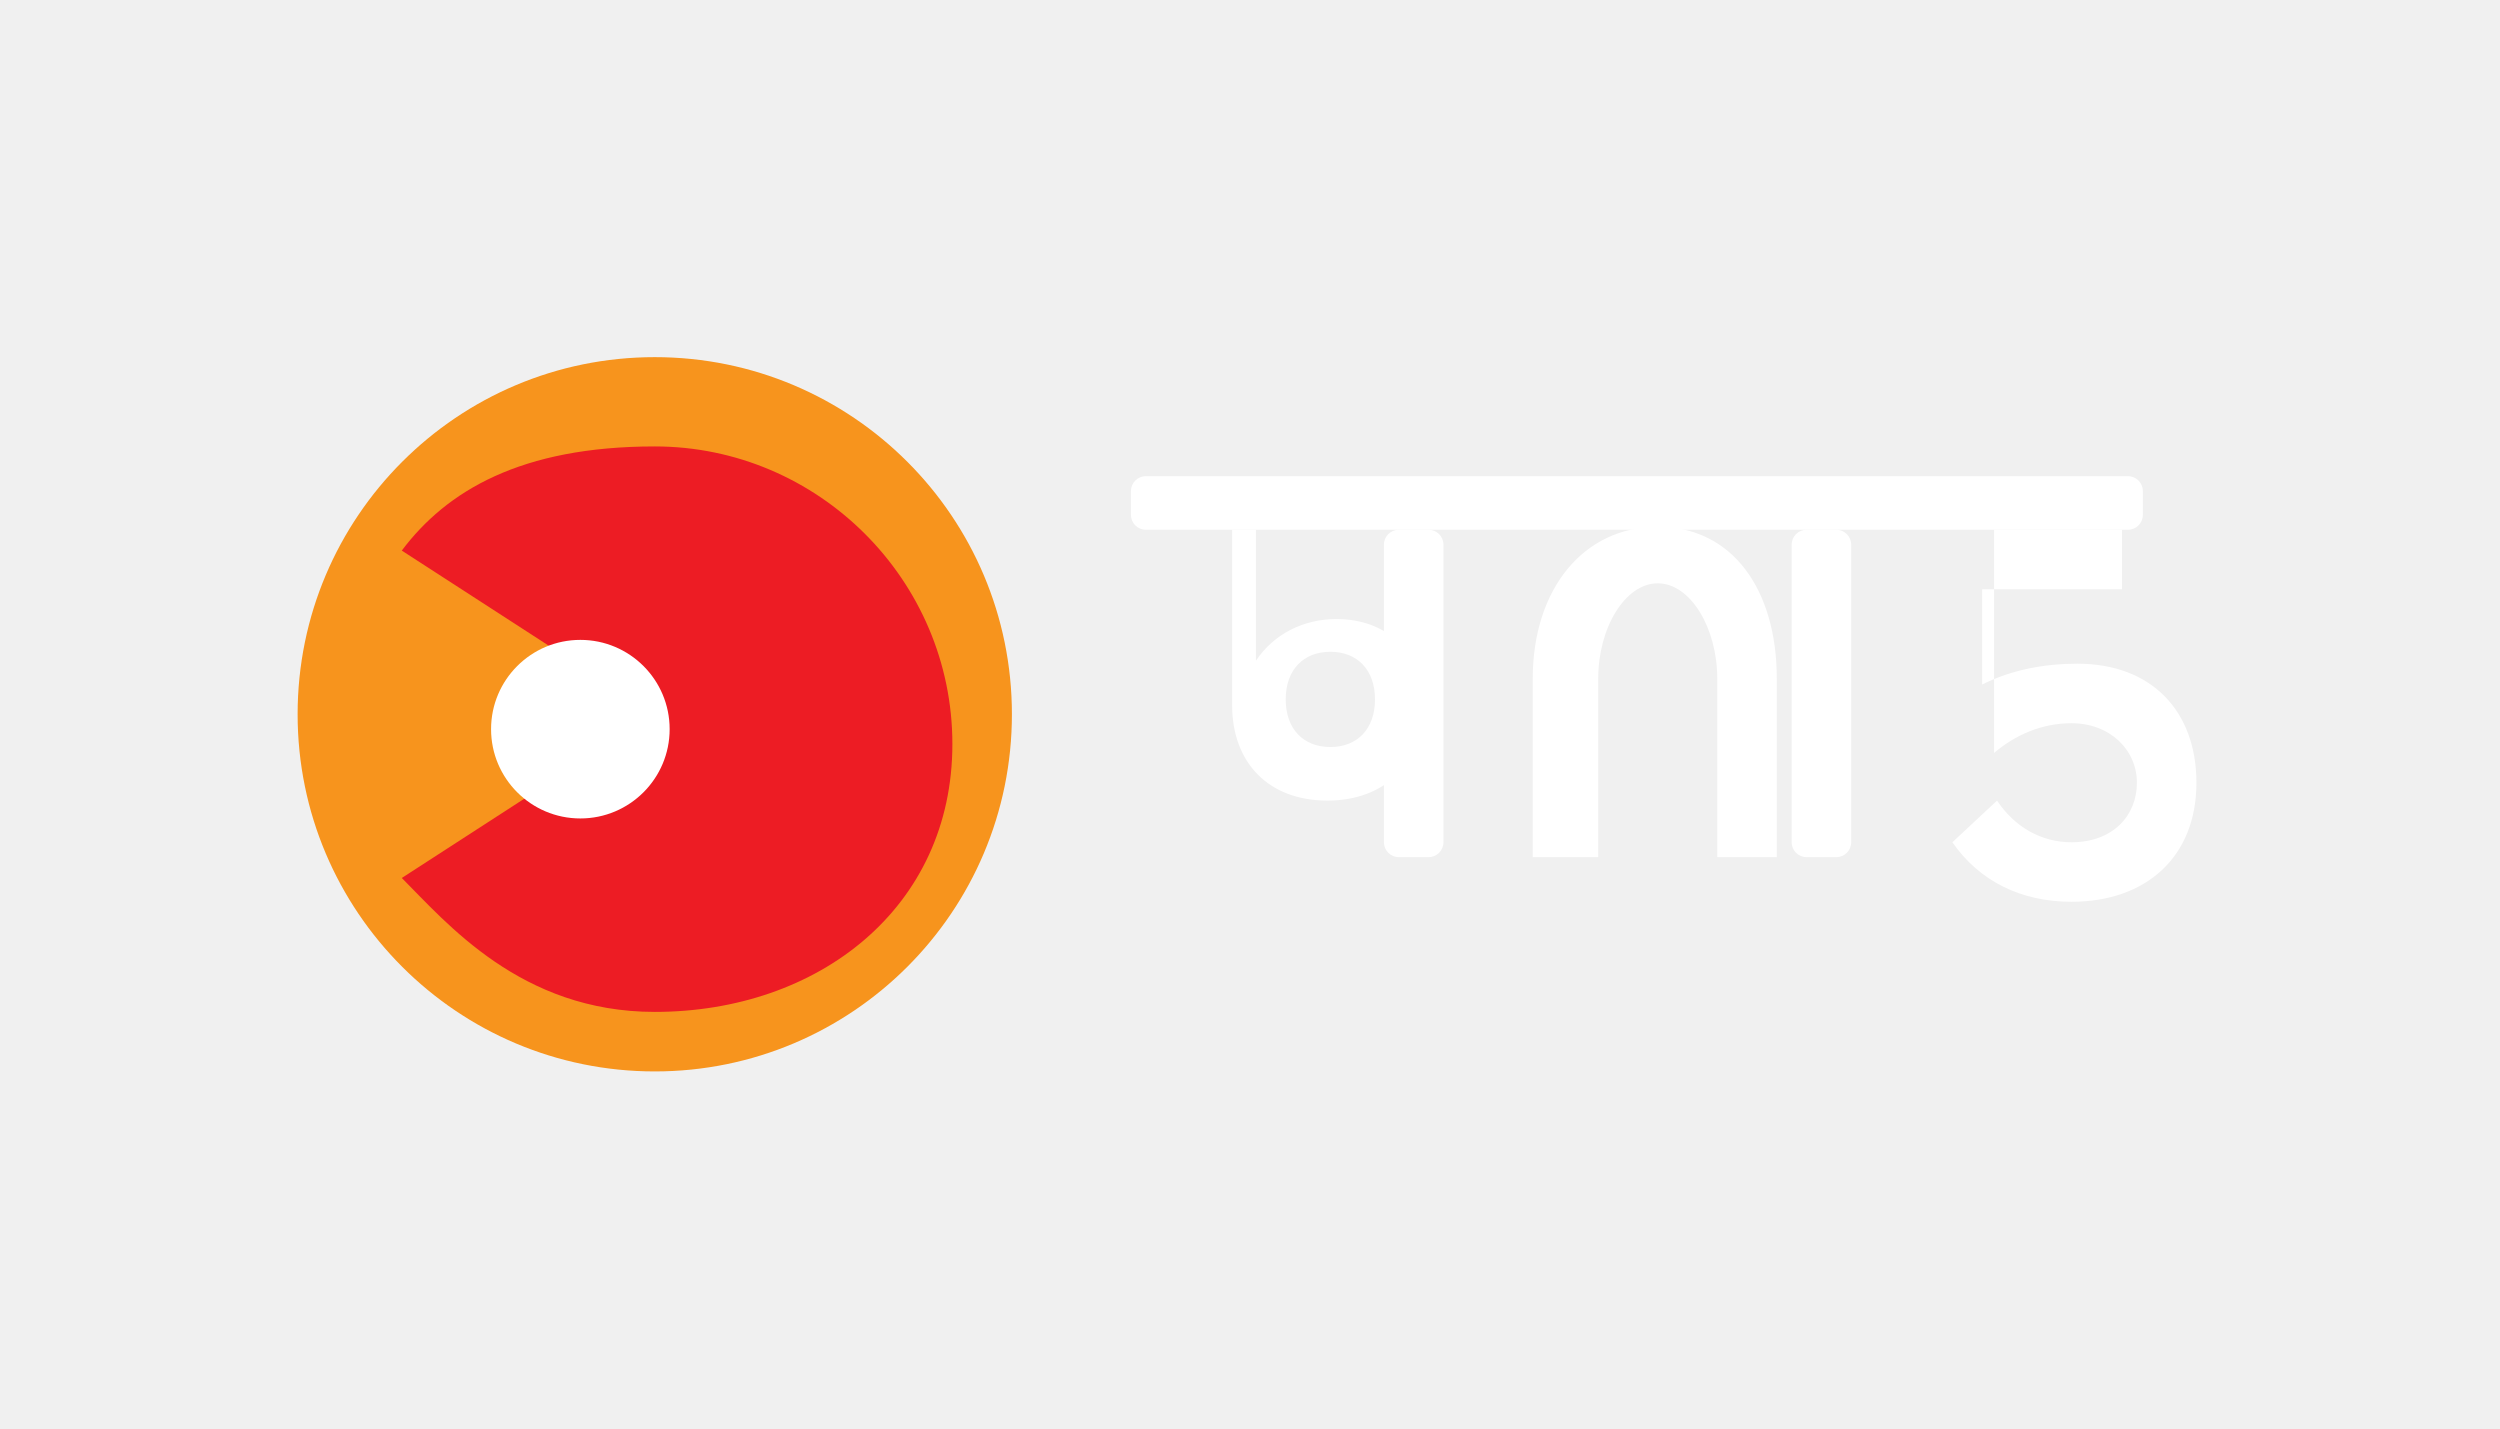
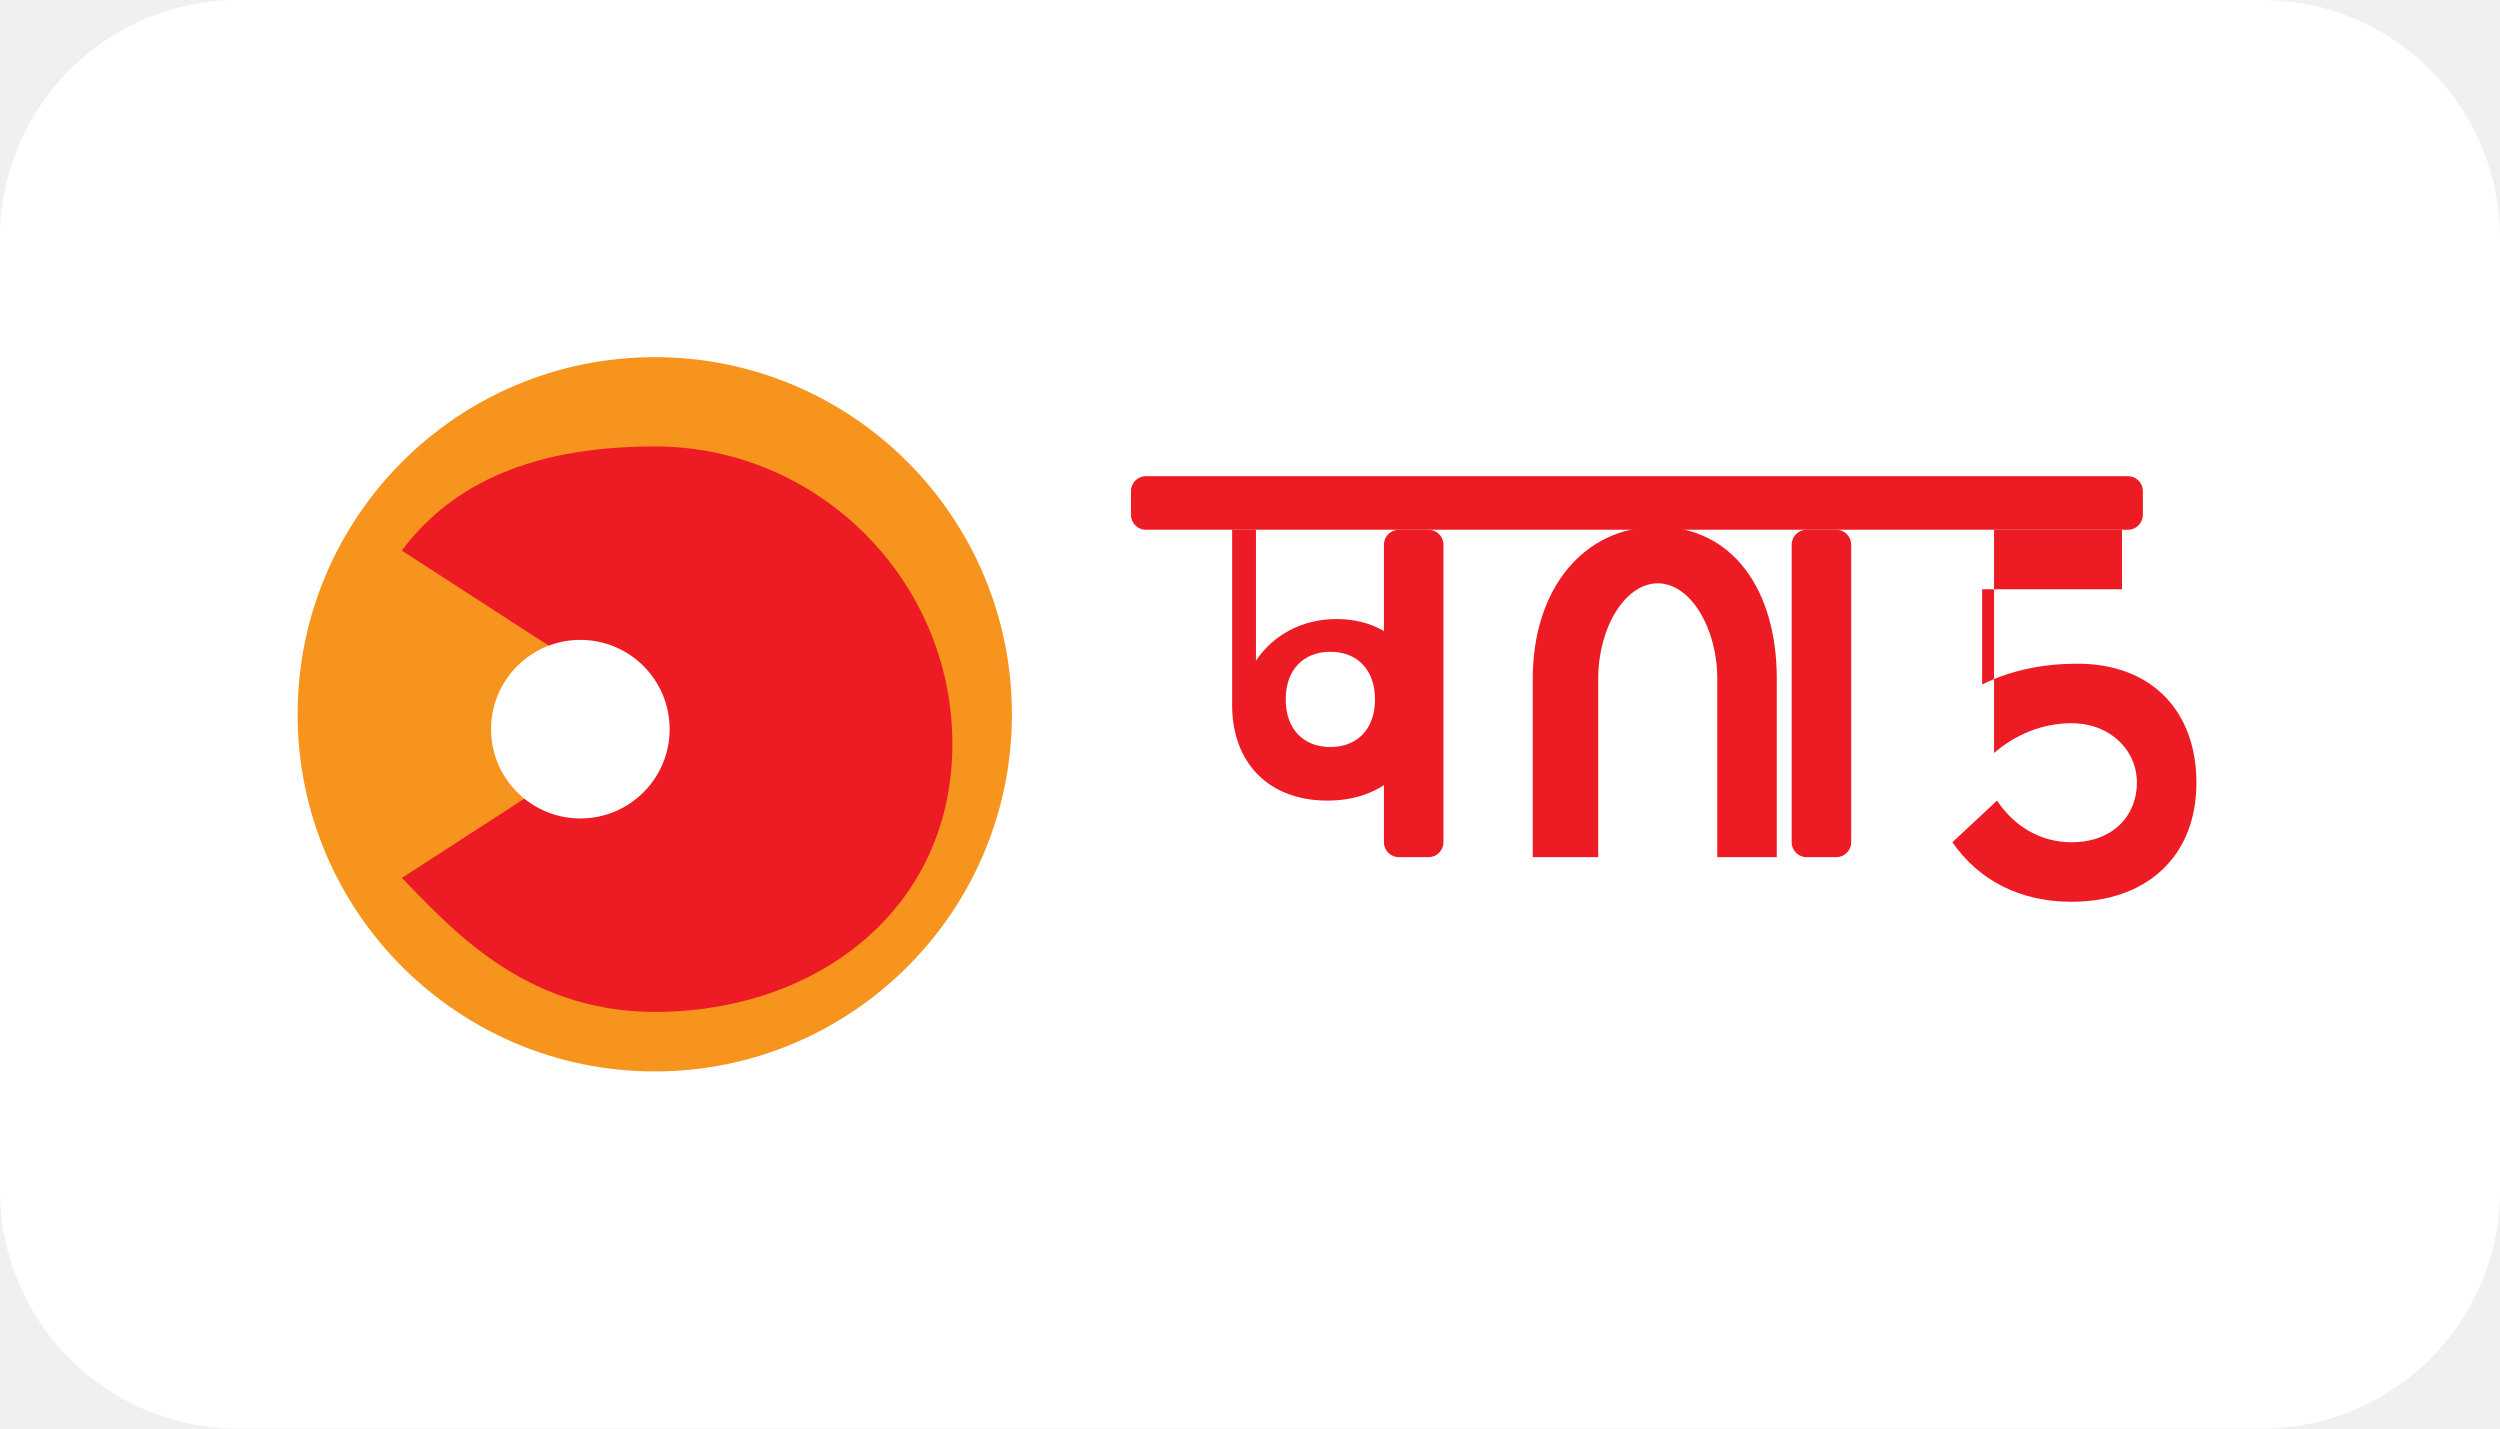
- <svg xmlns="http://www.w3.org/2000/svg" viewBox="0 0 84 48" width="84" height="48" fill="none">
+ <svg xmlns="http://www.w3.org/2000/svg" viewBox="0 0 84 48" width="84" height="48">
+   <rect width="84" height="48" rx="8" fill="#FFFFFF" />
  <g transform="translate(10, 12)">
    <g transform="translate(0, 0)">
      <circle cx="12" cy="12" r="12" fill="#F7941D" />
      <path d="M12 3C17.5 3 22 7.5 22 13C22 18.5 17.5 22 12 22C7.5 22 5 19 3.5 17.5L12 12L3.5 6.5C5 4.5 7.5 3 12 3Z" fill="#ED1C24" />
      <circle cx="9.5" cy="12.5" r="3" fill="#FFFFFF" />
    </g>
-     <g fill="#FFFFFF" transform="translate(28, 4)">
+     <g fill="#ED1C24" transform="translate(28, 4)">
      <rect x="0" y="0" width="34" height="1.8" rx="0.5" />
      <path d="M2 1.8h2.2v4.4c.6-.9 1.6-1.4 2.7-1.4 1.7 0 2.9 1.1 2.9 2.9 0 2-1.3 3.2-3.2 3.2-2 0-3.2-1.3-3.2-3.2V1.8zm4.7 7.3c.9 0 1.5-.6 1.5-1.6s-.6-1.6-1.5-1.6-1.5.6-1.5 1.6.6 1.6 1.5 1.6z" />
      <rect x="8.5" y="1.8" width="2" height="11" rx="0.5" />
      <path d="M13.5 6.8c0-3 1.7-5.1 4.2-5.1s4 2.1 4 5.1v6h-2v-6c0-1.7-.9-3.2-2-3.2s-2 1.5-2 3.2v6h-2.2V6.8z" />
      <rect x="22.2" y="1.8" width="2" height="11" rx="0.5" />
      <path d="M26.5 1.8h6.8v2h-4.7v3.2c1-.5 2.1-.7 3.2-.7 2.5 0 4 1.6 4 4 0 2.5-1.7 4-4.2 4-1.7 0-3.1-.7-4-2l1.5-1.4c.6.9 1.5 1.4 2.5 1.4 1.4 0 2.2-.9 2.2-2s-.9-2-2.2-2c-1 0-1.9.4-2.6 1V1.8z" />
    </g>
  </g>
</svg>
